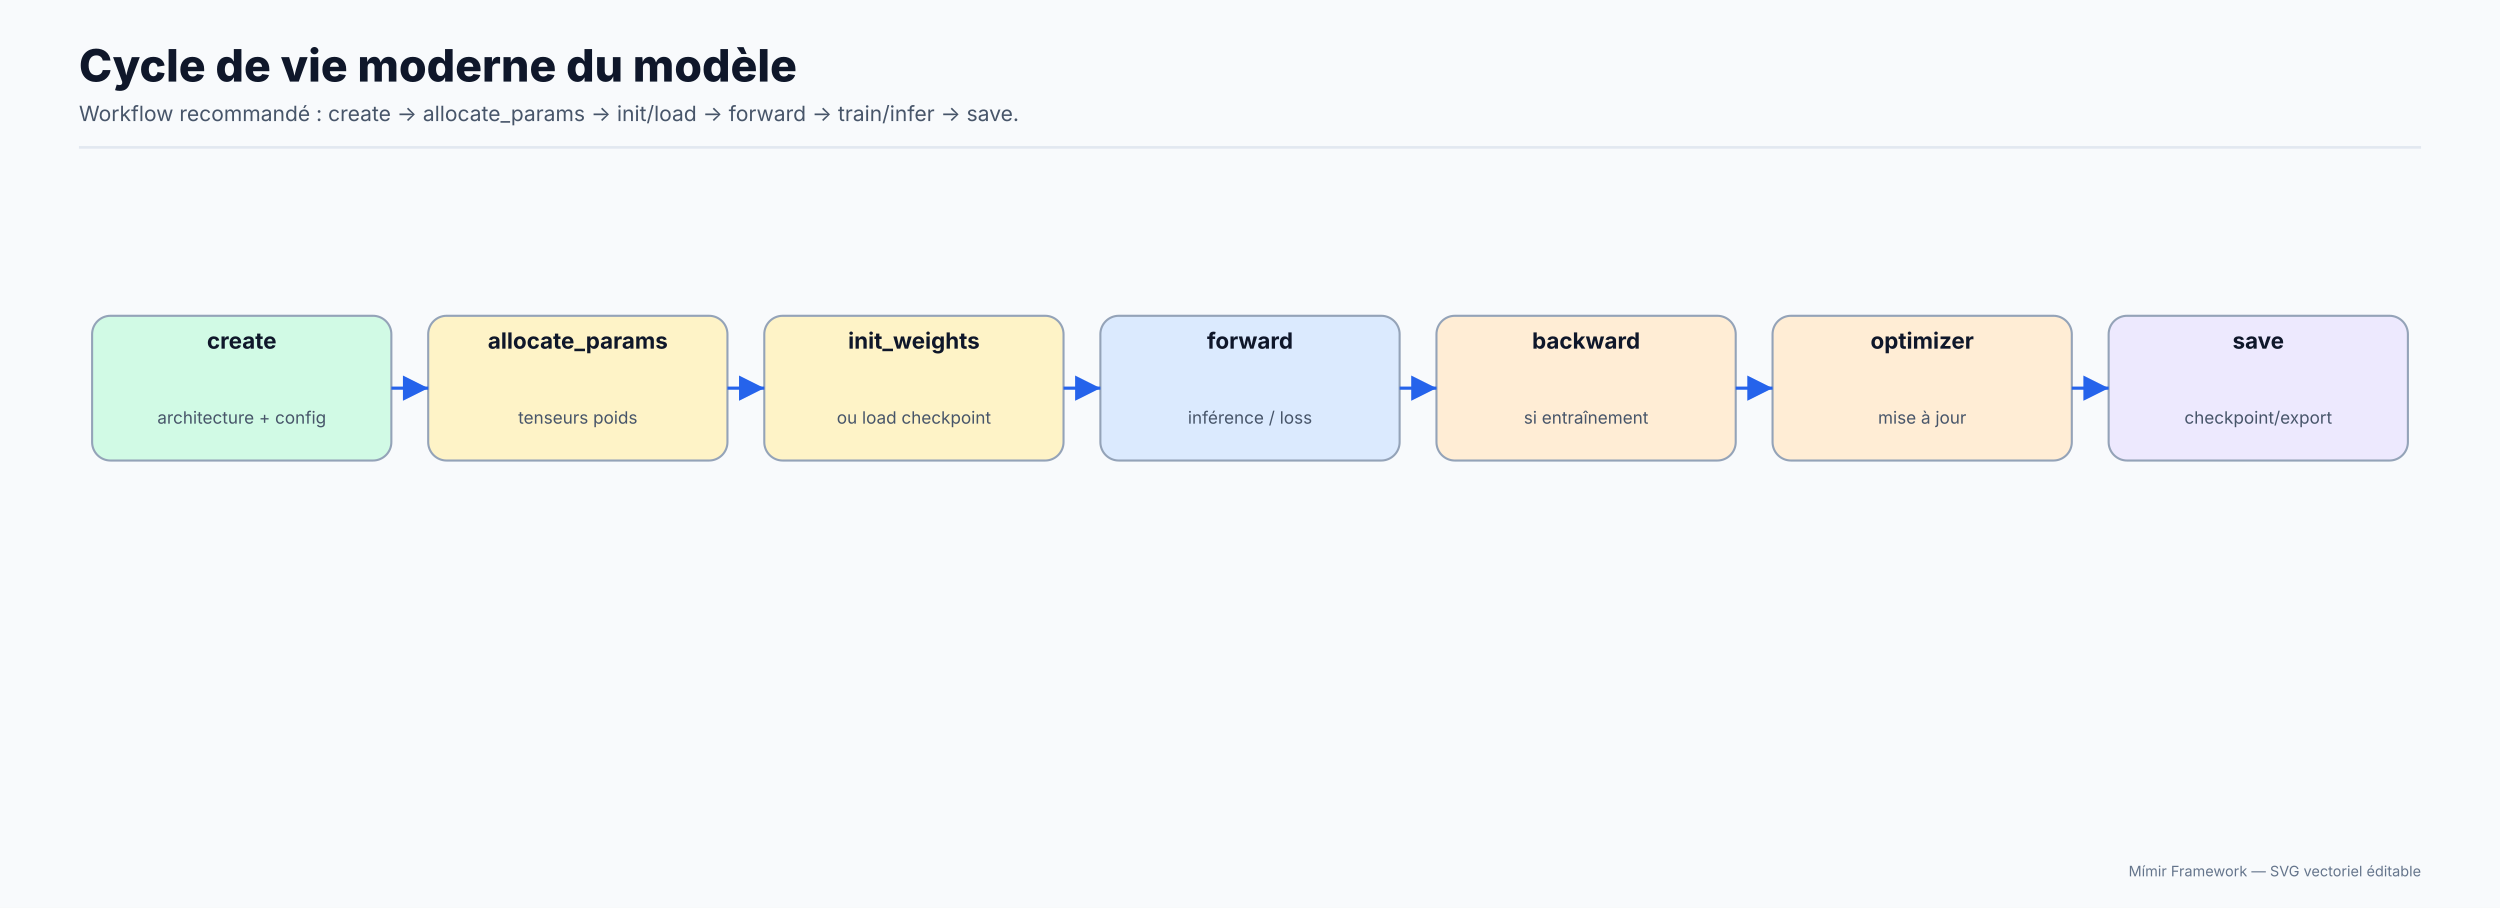
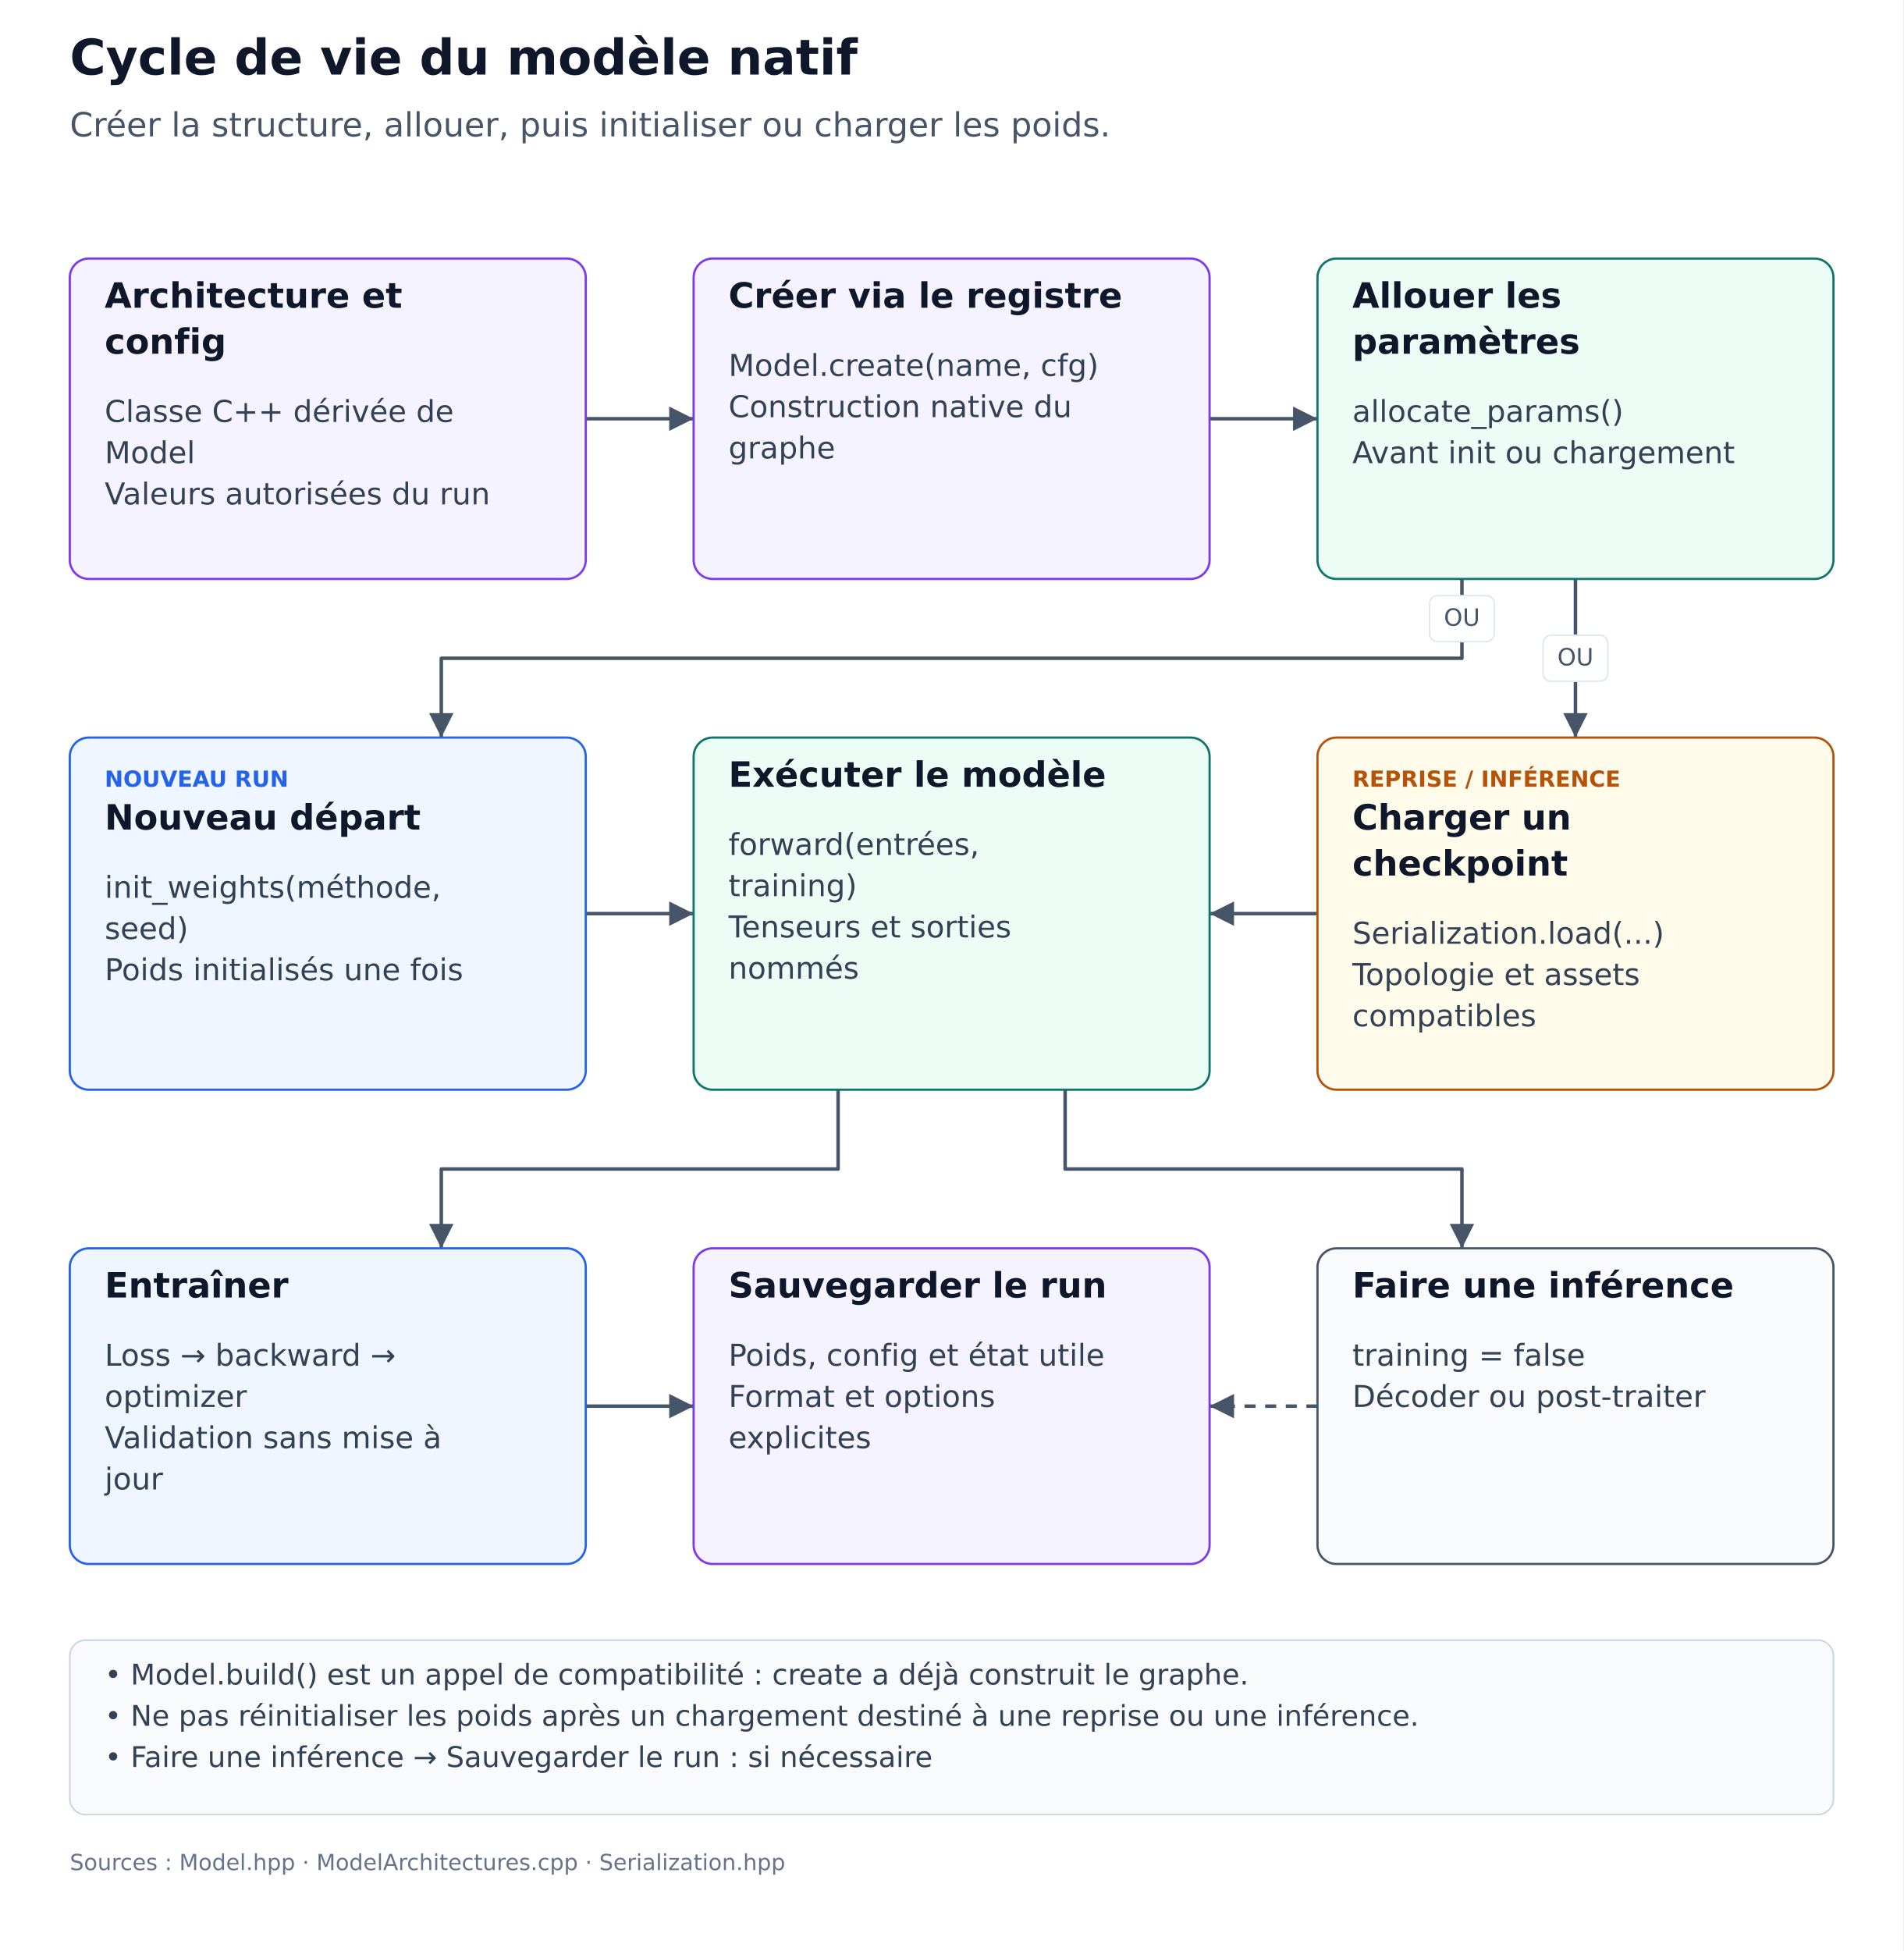
- <svg xmlns="http://www.w3.org/2000/svg" width="1900" height="690" viewBox="0 0 1900 690" role="img" aria-labelledby="title desc">
+ <svg xmlns="http://www.w3.org/2000/svg" width="1200" height="1230" viewBox="0 0 1200 1230" role="img" aria-labelledby="title desc">
  <defs>
-     <marker id="arrow" markerWidth="12" markerHeight="12" refX="10" refY="6" orient="auto" markerUnits="strokeWidth">
-       <path d="M2,2 L10,6 L2,10 z" fill="#475569" />
+     <marker id="arrow-blue" markerWidth="9" markerHeight="9" refX="8" refY="4.5" orient="auto">
+       <path d="M1,1 L8,4.5 L1,8 Z" fill="#2563eb" />
    </marker>
-     <marker id="arrowBlue" markerWidth="12" markerHeight="12" refX="10" refY="6" orient="auto" markerUnits="strokeWidth">
-       <path d="M2,2 L10,6 L2,10 z" fill="#2563eb" />
+     <marker id="arrow-teal" markerWidth="9" markerHeight="9" refX="8" refY="4.5" orient="auto">
+       <path d="M1,1 L8,4.5 L1,8 Z" fill="#0f766e" />
    </marker>
-     <style>text{font-family:Inter,Segoe UI,Arial,sans-serif}.title{font-size:34px;font-weight:800;fill:#0f172a}.subtitle{font-size:16px;fill:#475569}.label{font-size:17px;font-weight:700;fill:#0f172a}.small{font-size:13px;fill:#475569}.tiny{font-size:11px;fill:#64748b}.box{stroke:#94a3b8;stroke-width:1.4;rx:14}.edge{stroke:#475569;stroke-width:2.2;fill:none;marker-end:url(#arrow)}.edgeB{stroke:#2563eb;stroke-width:2.4;fill:none;marker-end:url(#arrowBlue)}.dash{stroke-dasharray:7 7}.note{font-size:12px;fill:#475569}</style>
+     <marker id="arrow-purple" markerWidth="9" markerHeight="9" refX="8" refY="4.5" orient="auto">
+       <path d="M1,1 L8,4.5 L1,8 Z" fill="#7c3aed" />
+     </marker>
+     <marker id="arrow-orange" markerWidth="9" markerHeight="9" refX="8" refY="4.5" orient="auto">
+       <path d="M1,1 L8,4.5 L1,8 Z" fill="#b45309" />
+     </marker>
+     <marker id="arrow-slate" markerWidth="9" markerHeight="9" refX="8" refY="4.5" orient="auto">
+       <path d="M1,1 L8,4.5 L1,8 Z" fill="#475569" />
+     </marker>
+     <marker id="arrow-red" markerWidth="9" markerHeight="9" refX="8" refY="4.5" orient="auto">
+       <path d="M1,1 L8,4.5 L1,8 Z" fill="#b91c1c" />
+     </marker>
  </defs>
-   <rect width="100%" height="100%" fill="#f8fafc" />
-   <text x="60" y="62" class="title" text-anchor="start">Cycle de vie moderne du modèle</text>
-   <text x="60" y="92" class="subtitle" text-anchor="start">Workflow recommandé : create → allocate_params → init/load → forward → train/infer → save.</text>
-   <line x1="60" y1="112" x2="1840" y2="112" stroke="#e2e8f0" stroke-width="2" />
-   <rect x="70.0" y="240" width="227.429" height="110" rx="14" fill="#d1fae5" stroke="#94a3b8" stroke-width="1.6" />
-   <text x="183.714" y="265" class="label" text-anchor="middle">create</text>
-   <text x="183.714" y="322" class="small" text-anchor="middle">architecture + config</text>
-   <rect x="325.429" y="240" width="227.429" height="110" rx="14" fill="#fef3c7" stroke="#94a3b8" stroke-width="1.6" />
-   <text x="439.143" y="265" class="label" text-anchor="middle">allocate_params</text>
-   <text x="439.143" y="322" class="small" text-anchor="middle">tenseurs poids</text>
-   <path d="M297.429,295.0 L325.429,295.0" class="edgeB" />
-   <rect x="580.857" y="240" width="227.429" height="110" rx="14" fill="#fef3c7" stroke="#94a3b8" stroke-width="1.6" />
-   <text x="694.571" y="265" class="label" text-anchor="middle">init_weights</text>
-   <text x="694.571" y="322" class="small" text-anchor="middle">ou load checkpoint</text>
-   <path d="M552.857,295.0 L580.857,295.0" class="edgeB" />
-   <rect x="836.286" y="240" width="227.429" height="110" rx="14" fill="#dbeafe" stroke="#94a3b8" stroke-width="1.6" />
-   <text x="950" y="265" class="label" text-anchor="middle">forward</text>
-   <text x="950" y="322" class="small" text-anchor="middle">inférence / loss</text>
-   <path d="M808.286,295.0 L836.286,295.0" class="edgeB" />
-   <rect x="1091.714" y="240" width="227.429" height="110" rx="14" fill="#ffedd5" stroke="#94a3b8" stroke-width="1.6" />
-   <text x="1205.429" y="265" class="label" text-anchor="middle">backward</text>
-   <text x="1205.429" y="322" class="small" text-anchor="middle">si entraînement</text>
-   <path d="M1063.714,295.0 L1091.714,295.0" class="edgeB" />
-   <rect x="1347.143" y="240" width="227.429" height="110" rx="14" fill="#ffedd5" stroke="#94a3b8" stroke-width="1.6" />
-   <text x="1460.857" y="265" class="label" text-anchor="middle">optimizer</text>
-   <text x="1460.857" y="322" class="small" text-anchor="middle">mise à jour</text>
-   <path d="M1319.143,295.0 L1347.143,295.0" class="edgeB" />
-   <rect x="1602.571" y="240" width="227.429" height="110" rx="14" fill="#ede9fe" stroke="#94a3b8" stroke-width="1.6" />
-   <text x="1716.286" y="265" class="label" text-anchor="middle">save</text>
-   <text x="1716.286" y="322" class="small" text-anchor="middle">checkpoint/export</text>
-   <path d="M1574.571,295.0 L1602.571,295.0" class="edgeB" />
-   <text x="1840" y="666" class="tiny" text-anchor="end">Mímir Framework — SVG vectoriel éditable</text>
+   <g font-family="DejaVu Sans, Liberation Sans, Arial, sans-serif">
+     <rect width="1200" height="1230" fill="#ffffff" />
+     <text x="44" y="47" font-size="31" fill="#0f172a" font-weight="700">
+       <tspan x="44" dy="0">Cycle de vie du modèle natif</tspan>
+     </text>
+     <text x="44" y="86" font-size="21" fill="#475569">
+       <tspan x="44" dy="0">Créer la structure, allouer, puis initialiser ou charger les poids.</tspan>
+     </text>
+     <path d="M 369.33,264 L 437.33,264" fill="none" stroke="#475569" stroke-width="2.2" stroke-linejoin="round" marker-end="url(#arrow-slate)" />
+     <path d="M 762.67,264 L 830.67,264" fill="none" stroke="#475569" stroke-width="2.2" stroke-linejoin="round" marker-end="url(#arrow-slate)" />
+     <path d="M 921.76,365 L 921.76,415 L 278.24,415 L 278.24,465" fill="none" stroke="#475569" stroke-width="2.2" stroke-linejoin="round" marker-end="url(#arrow-slate)" />
+     <path d="M 993.33,365 L 993.33,465" fill="none" stroke="#475569" stroke-width="2.2" stroke-linejoin="round" marker-end="url(#arrow-slate)" />
+     <path d="M 369.33,576 L 437.33,576" fill="none" stroke="#475569" stroke-width="2.2" stroke-linejoin="round" marker-end="url(#arrow-slate)" />
+     <path d="M 830.67,576 L 762.67,576" fill="none" stroke="#475569" stroke-width="2.2" stroke-linejoin="round" marker-end="url(#arrow-slate)" />
+     <path d="M 528.43,687 L 528.43,737 L 278.24,737 L 278.24,787" fill="none" stroke="#475569" stroke-width="2.2" stroke-linejoin="round" marker-end="url(#arrow-slate)" />
+     <path d="M 671.57,687 L 671.57,737 L 921.76,737 L 921.76,787" fill="none" stroke="#475569" stroke-width="2.2" stroke-linejoin="round" marker-end="url(#arrow-slate)" />
+     <path d="M 369.33,886.5 L 437.33,886.5" fill="none" stroke="#475569" stroke-width="2.2" stroke-linejoin="round" marker-end="url(#arrow-slate)" />
+     <path d="M 830.67,886.5 L 762.67,886.5" fill="none" stroke="#475569" stroke-width="2.2" stroke-linejoin="round" marker-end="url(#arrow-slate)" stroke-dasharray="7 6" />
+     <g data-node="config">
+       <rect x="44" y="163" width="325.33" height="202" rx="12" fill="#f5f3ff" stroke="#7c3aed" stroke-width="1.4" />
+       <text x="66" y="194" font-size="22" fill="#0f172a" font-weight="700">
+         <tspan x="66" dy="0">Architecture et</tspan>
+         <tspan x="66" dy="29">config</tspan>
+       </text>
+       <text x="66" y="266" font-size="19" fill="#334155">
+         <tspan x="66" dy="0">Classe C++ dérivée de</tspan>
+         <tspan x="66" dy="26">Model</tspan>
+         <tspan x="66" dy="26">Valeurs autorisées du run</tspan>
+       </text>
+     </g>
+     <g data-node="create">
+       <rect x="437.33" y="163" width="325.33" height="202" rx="12" fill="#f5f3ff" stroke="#7c3aed" stroke-width="1.4" />
+       <text x="459.33" y="194" font-size="22" fill="#0f172a" font-weight="700">
+         <tspan x="459.33" dy="0">Créer via le registre</tspan>
+       </text>
+       <text x="459.33" y="237" font-size="19" fill="#334155">
+         <tspan x="459.33" dy="0">Model.create(name, cfg)</tspan>
+         <tspan x="459.33" dy="26">Construction native du</tspan>
+         <tspan x="459.33" dy="26">graphe</tspan>
+       </text>
+     </g>
+     <g data-node="allocate">
+       <rect x="830.67" y="163" width="325.33" height="202" rx="12" fill="#ecfdf5" stroke="#0f766e" stroke-width="1.4" />
+       <text x="852.67" y="194" font-size="22" fill="#0f172a" font-weight="700">
+         <tspan x="852.67" dy="0">Allouer les</tspan>
+         <tspan x="852.67" dy="29">paramètres</tspan>
+       </text>
+       <text x="852.67" y="266" font-size="19" fill="#334155">
+         <tspan x="852.67" dy="0">allocate_params()</tspan>
+         <tspan x="852.67" dy="26">Avant init ou chargement</tspan>
+       </text>
+     </g>
+     <g data-node="init">
+       <rect x="44" y="465" width="325.33" height="222" rx="12" fill="#eff6ff" stroke="#2563eb" stroke-width="1.4" />
+       <text x="66" y="496" font-size="14" fill="#2563eb" font-weight="700">
+         <tspan x="66" dy="0">NOUVEAU RUN</tspan>
+       </text>
+       <text x="66" y="523" font-size="22" fill="#0f172a" font-weight="700">
+         <tspan x="66" dy="0">Nouveau départ</tspan>
+       </text>
+       <text x="66" y="566" font-size="19" fill="#334155">
+         <tspan x="66" dy="0">init_weights(méthode,</tspan>
+         <tspan x="66" dy="26">seed)</tspan>
+         <tspan x="66" dy="26">Poids initialisés une fois</tspan>
+       </text>
+     </g>
+     <g data-node="forward">
+       <rect x="437.33" y="465" width="325.33" height="222" rx="12" fill="#ecfdf5" stroke="#0f766e" stroke-width="1.4" />
+       <text x="459.33" y="496" font-size="22" fill="#0f172a" font-weight="700">
+         <tspan x="459.33" dy="0">Exécuter le modèle</tspan>
+       </text>
+       <text x="459.33" y="539" font-size="19" fill="#334155">
+         <tspan x="459.33" dy="0">forward(entrées,</tspan>
+         <tspan x="459.33" dy="26">training)</tspan>
+         <tspan x="459.33" dy="26">Tenseurs et sorties</tspan>
+         <tspan x="459.33" dy="26">nommés</tspan>
+       </text>
+     </g>
+     <g data-node="load">
+       <rect x="830.67" y="465" width="325.33" height="222" rx="12" fill="#fffbeb" stroke="#b45309" stroke-width="1.4" />
+       <text x="852.67" y="496" font-size="14" fill="#b45309" font-weight="700">
+         <tspan x="852.67" dy="0">REPRISE / INFÉRENCE</tspan>
+       </text>
+       <text x="852.67" y="523" font-size="22" fill="#0f172a" font-weight="700">
+         <tspan x="852.67" dy="0">Charger un</tspan>
+         <tspan x="852.67" dy="29">checkpoint</tspan>
+       </text>
+       <text x="852.67" y="595" font-size="19" fill="#334155">
+         <tspan x="852.67" dy="0">Serialization.load(...)</tspan>
+         <tspan x="852.67" dy="26">Topologie et assets</tspan>
+         <tspan x="852.67" dy="26">compatibles</tspan>
+       </text>
+     </g>
+     <g data-node="train">
+       <rect x="44" y="787" width="325.33" height="199" rx="12" fill="#eff6ff" stroke="#2563eb" stroke-width="1.4" />
+       <text x="66" y="818" font-size="22" fill="#0f172a" font-weight="700">
+         <tspan x="66" dy="0">Entraîner</tspan>
+       </text>
+       <text x="66" y="861" font-size="19" fill="#334155">
+         <tspan x="66" dy="0">Loss → backward →</tspan>
+         <tspan x="66" dy="26">optimizer</tspan>
+         <tspan x="66" dy="26">Validation sans mise à</tspan>
+         <tspan x="66" dy="26">jour</tspan>
+       </text>
+     </g>
+     <g data-node="save">
+       <rect x="437.33" y="787" width="325.33" height="199" rx="12" fill="#f5f3ff" stroke="#7c3aed" stroke-width="1.4" />
+       <text x="459.33" y="818" font-size="22" fill="#0f172a" font-weight="700">
+         <tspan x="459.33" dy="0">Sauvegarder le run</tspan>
+       </text>
+       <text x="459.33" y="861" font-size="19" fill="#334155">
+         <tspan x="459.33" dy="0">Poids, config et état utile</tspan>
+         <tspan x="459.33" dy="26">Format et options</tspan>
+         <tspan x="459.33" dy="26">explicites</tspan>
+       </text>
+     </g>
+     <g data-node="infer">
+       <rect x="830.67" y="787" width="325.33" height="199" rx="12" fill="#f8fafc" stroke="#475569" stroke-width="1.4" />
+       <text x="852.67" y="818" font-size="22" fill="#0f172a" font-weight="700">
+         <tspan x="852.67" dy="0">Faire une inférence</tspan>
+       </text>
+       <text x="852.67" y="861" font-size="19" fill="#334155">
+         <tspan x="852.67" dy="0">training = false</tspan>
+         <tspan x="852.67" dy="26">Décoder ou post-traiter</tspan>
+       </text>
+     </g>
+     <rect x="901.36" y="375.5" width="40.8" height="29" rx="5" fill="#ffffff" stroke="#e2e8f0" />
+     <text x="910.36" y="394.5" font-size="15" fill="#475569">
+       <tspan x="910.36" dy="0">OU</tspan>
+     </text>
+     <rect x="972.93" y="400.5" width="40.8" height="29" rx="5" fill="#ffffff" stroke="#e2e8f0" />
+     <text x="981.93" y="419.5" font-size="15" fill="#475569">
+       <tspan x="981.93" dy="0">OU</tspan>
+     </text>
+     <rect x="44" y="1034" width="1112" height="110" rx="10" fill="#f8fafc" stroke="#cbd5e1" />
+     <text x="66" y="1062" font-size="18" fill="#334155">
+       <tspan x="66" dy="0">• Model.build() est un appel de compatibilité : create a déjà construit le graphe.</tspan>
+       <tspan x="66" dy="26">• Ne pas réinitialiser les poids après un chargement destiné à une reprise ou une inférence.</tspan>
+       <tspan x="66" dy="26">• Faire une inférence → Sauvegarder le run : si nécessaire</tspan>
+     </text>
+     <text x="44" y="1179" font-size="14" fill="#64748b">
+       <tspan x="44" dy="0">Sources : Model.hpp · ModelArchitectures.cpp · Serialization.hpp</tspan>
+     </text>
+   </g>
</svg>
